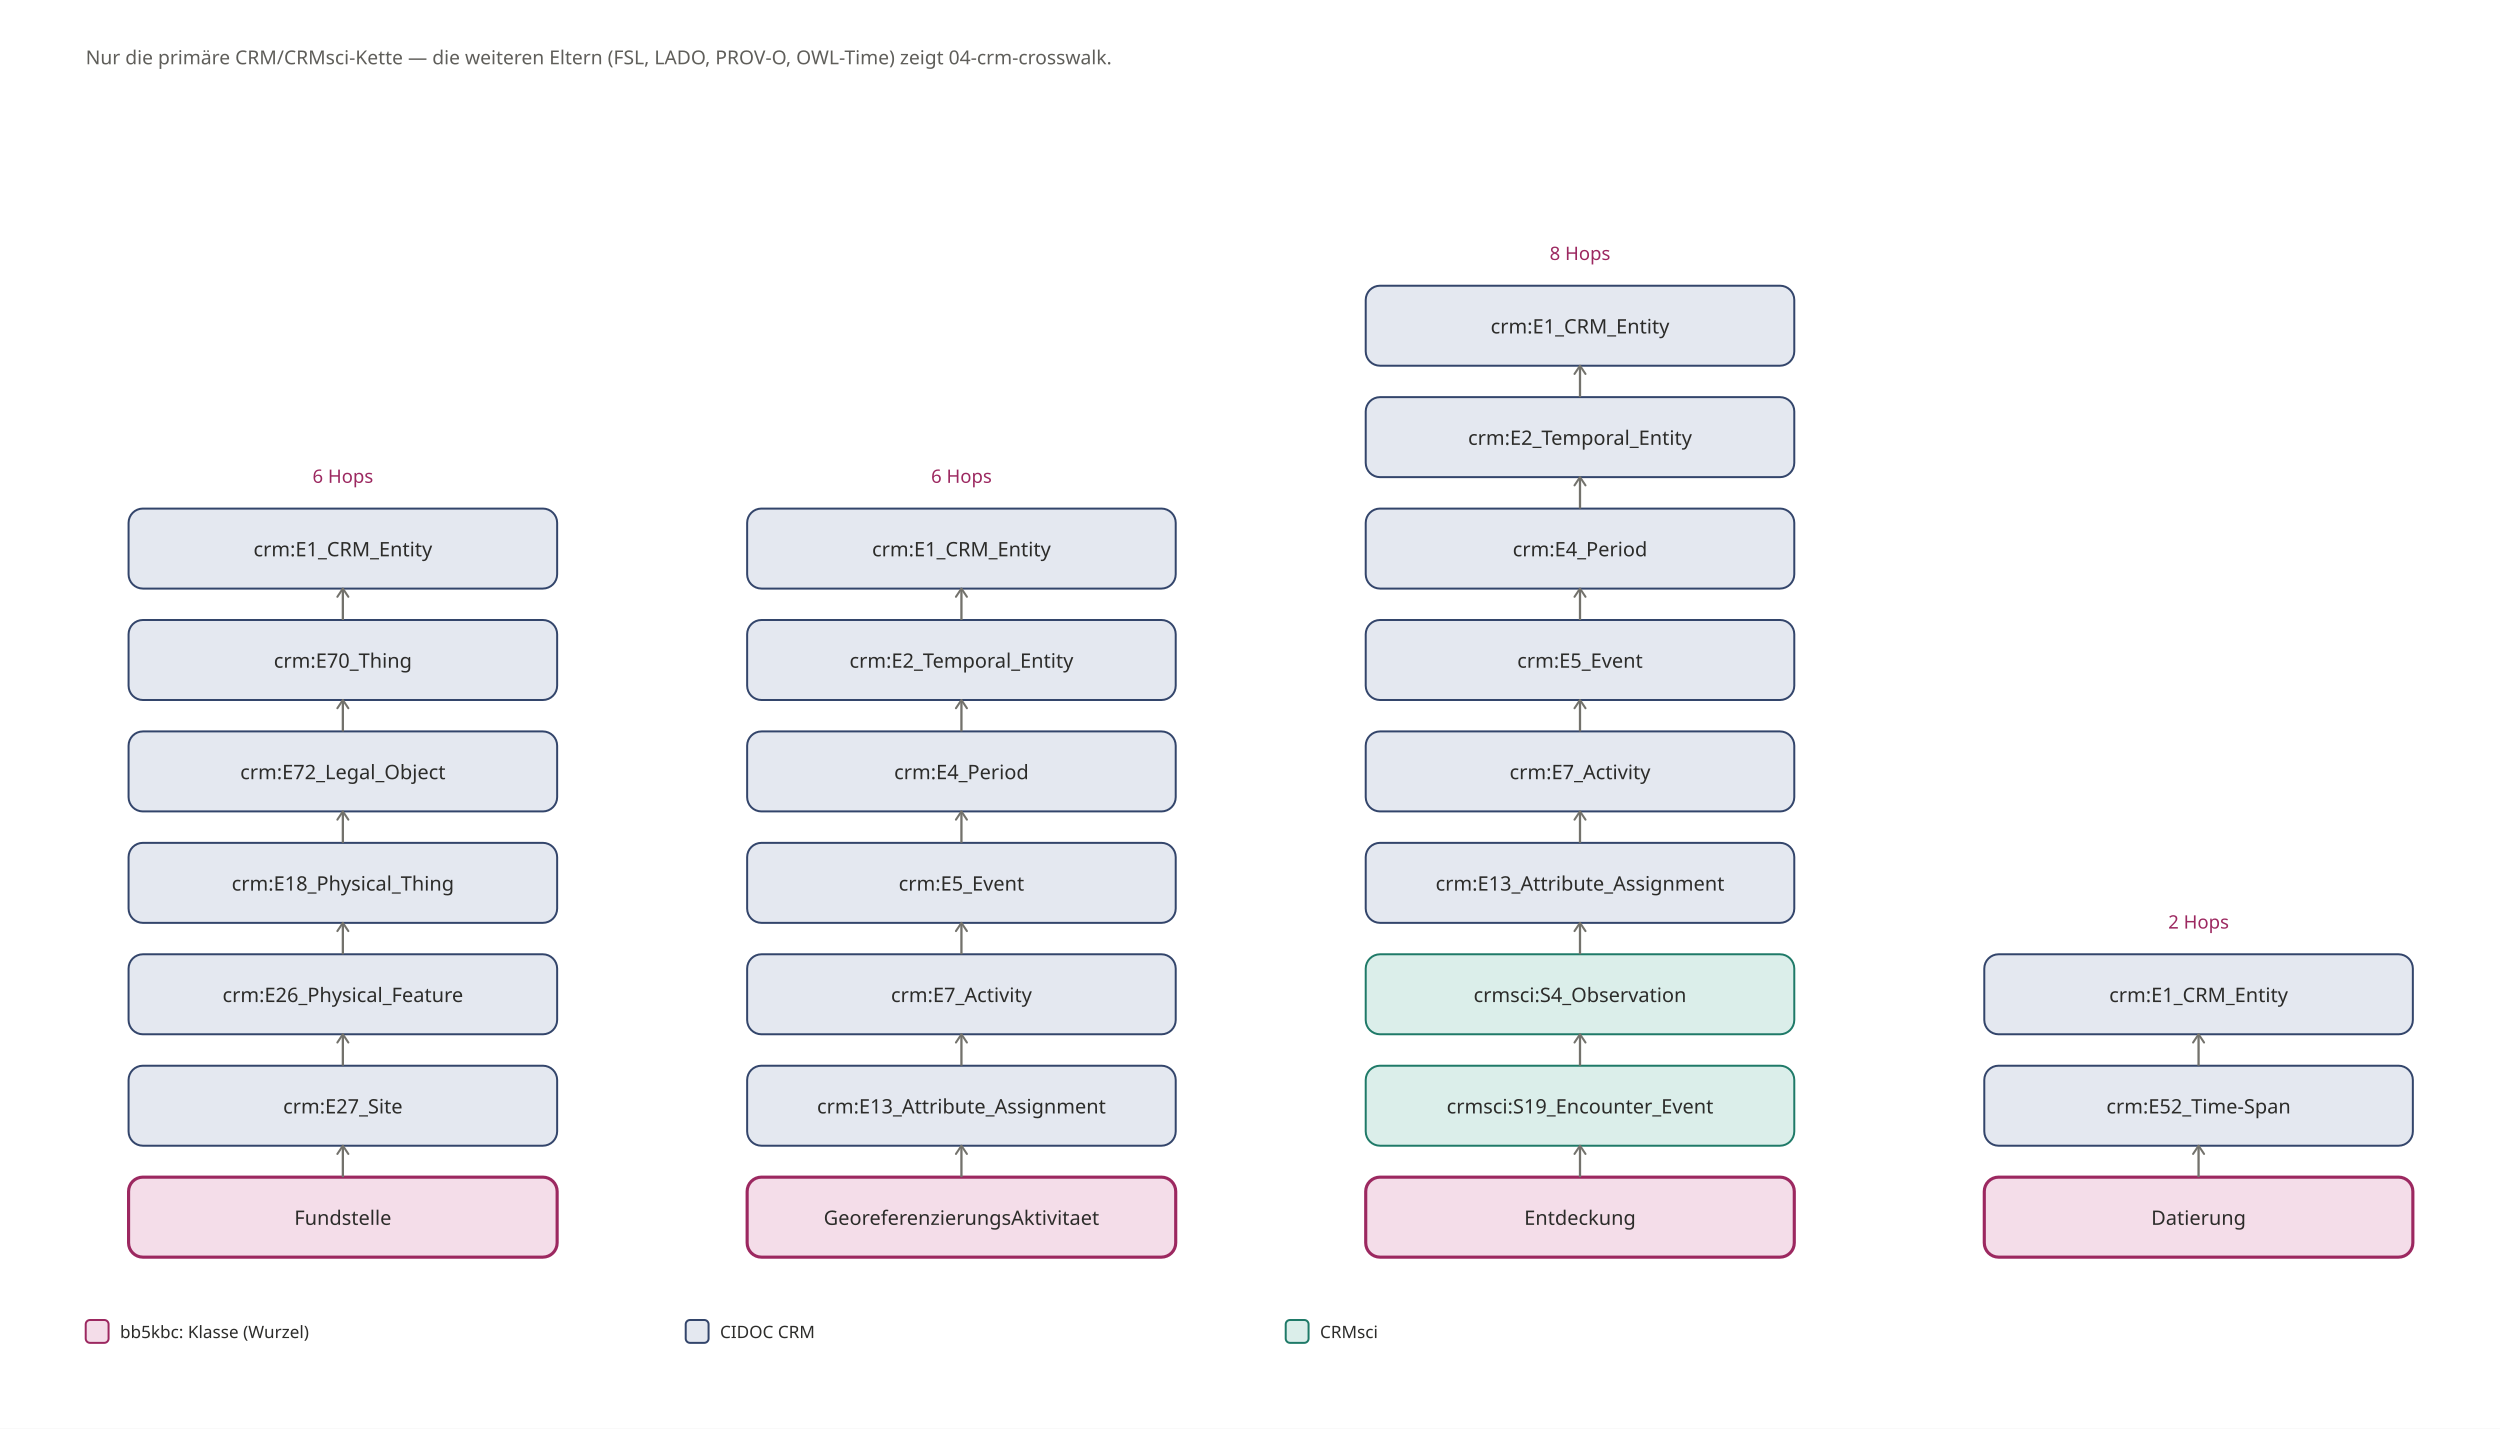
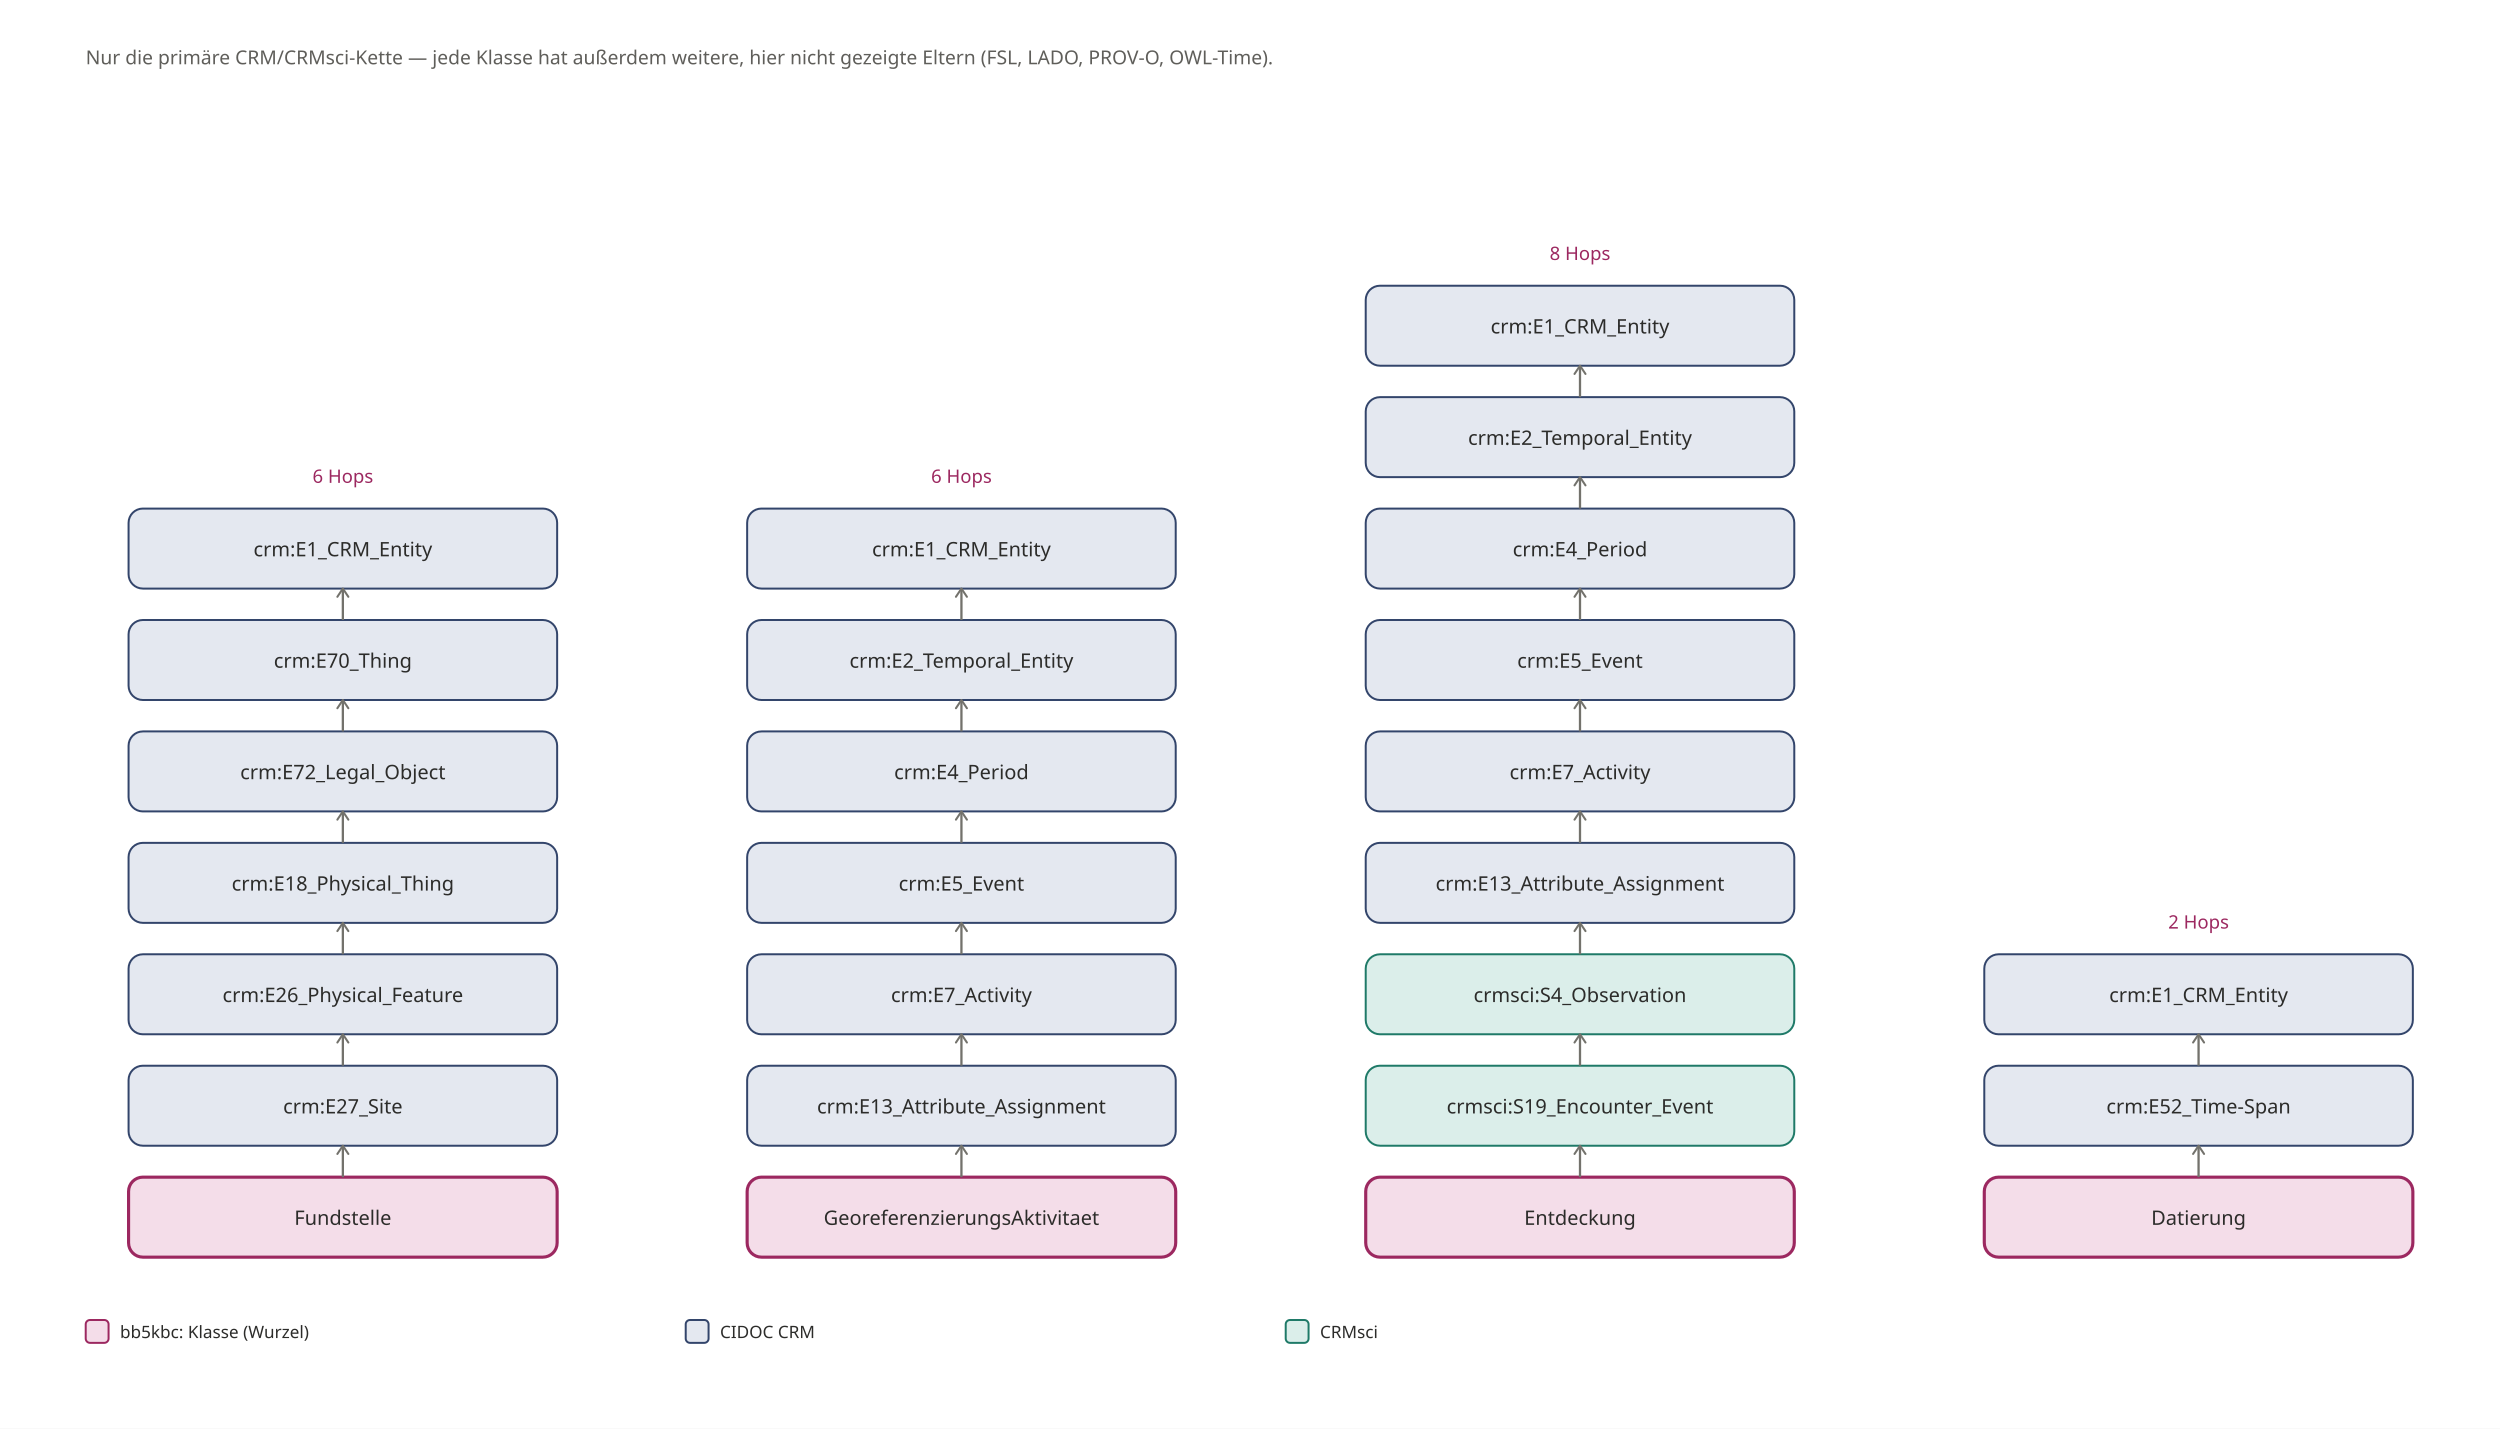
<svg xmlns="http://www.w3.org/2000/svg" width="1750" height="1000" viewBox="0 0 1750 1000" role="img">
  <rect x="0" y="0" width="1750" height="1000" fill="#ffffff" />
  <defs>
    <marker id="arrow" viewBox="0 0 10 10" refX="8" refY="5" markerWidth="6" markerHeight="6" orient="auto-start-reverse">
      <path d="M2 1L8 5L2 9" fill="none" stroke="#73726c" stroke-width="1.5" stroke-linecap="round" stroke-linejoin="round" />
    </marker>
    <marker id="arrow-uncertain" viewBox="0 0 10 10" refX="8" refY="5" markerWidth="6" markerHeight="6" orient="auto-start-reverse">
      <path d="M2 1L8 5L2 9" fill="none" stroke="#a03030" stroke-width="1.5" stroke-linecap="round" stroke-linejoin="round" />
    </marker>
  </defs>
-   <text x="60" y="45" font-family="Fira Sans" font-size="13.5" fill="#5f5e5a">Nur die primäre CRM/CRMsci-Kette — die weiteren Eltern (FSL, LADO, PROV-O, OWL-Time) zeigt 04-crm-crosswalk.</text>
+   <text x="60" y="45" font-family="Fira Sans" font-size="13.5" fill="#5f5e5a">Nur die primäre CRM/CRMsci-Kette — jede Klasse hat außerdem weitere, hier nicht gezeigte Eltern (FSL, LADO, PROV-O, OWL-Time).</text>
  <rect x="90.0" y="824.0" width="300.0" height="56.0" rx="10" fill="#f4dde9" stroke="#9c2860" stroke-width="2.2" />
  <text x="240.0" y="852.0" text-anchor="middle" dominant-baseline="central" font-family="Fira Sans" font-weight="500" font-size="14.0" fill="#2c2c2a">Fundstelle</text>
  <rect x="90.0" y="746.0" width="300.0" height="56.0" rx="10" fill="#e4e8f0" stroke="#33456b" stroke-width="1.4" />
  <text x="240.0" y="774.0" text-anchor="middle" dominant-baseline="central" font-family="Fira Sans" font-weight="500" font-size="14.0" fill="#2c2c2a">crm:E27_Site</text>
  <line x1="240.0" y1="824.0" x2="240.0" y2="802.0" stroke="#73726c" stroke-width="1.6" marker-end="url(#arrow)" />
  <rect x="90.0" y="668.0" width="300.0" height="56.0" rx="10" fill="#e4e8f0" stroke="#33456b" stroke-width="1.4" />
  <text x="240.0" y="696.0" text-anchor="middle" dominant-baseline="central" font-family="Fira Sans" font-weight="500" font-size="14.0" fill="#2c2c2a">crm:E26_Physical_Feature</text>
  <line x1="240.0" y1="746.0" x2="240.0" y2="724.0" stroke="#73726c" stroke-width="1.6" marker-end="url(#arrow)" />
  <rect x="90.0" y="590.0" width="300.0" height="56.0" rx="10" fill="#e4e8f0" stroke="#33456b" stroke-width="1.4" />
  <text x="240.0" y="618.0" text-anchor="middle" dominant-baseline="central" font-family="Fira Sans" font-weight="500" font-size="14.0" fill="#2c2c2a">crm:E18_Physical_Thing</text>
  <line x1="240.0" y1="668.0" x2="240.0" y2="646.0" stroke="#73726c" stroke-width="1.6" marker-end="url(#arrow)" />
  <rect x="90.0" y="512.0" width="300.0" height="56.0" rx="10" fill="#e4e8f0" stroke="#33456b" stroke-width="1.4" />
  <text x="240.0" y="540.0" text-anchor="middle" dominant-baseline="central" font-family="Fira Sans" font-weight="500" font-size="14.0" fill="#2c2c2a">crm:E72_Legal_Object</text>
  <line x1="240.0" y1="590.0" x2="240.0" y2="568.0" stroke="#73726c" stroke-width="1.6" marker-end="url(#arrow)" />
  <rect x="90.0" y="434.0" width="300.0" height="56.0" rx="10" fill="#e4e8f0" stroke="#33456b" stroke-width="1.4" />
  <text x="240.0" y="462.0" text-anchor="middle" dominant-baseline="central" font-family="Fira Sans" font-weight="500" font-size="14.0" fill="#2c2c2a">crm:E70_Thing</text>
  <line x1="240.0" y1="512.0" x2="240.0" y2="490.0" stroke="#73726c" stroke-width="1.6" marker-end="url(#arrow)" />
  <rect x="90.0" y="356.0" width="300.0" height="56.0" rx="10" fill="#e4e8f0" stroke="#33456b" stroke-width="1.4" />
  <text x="240.0" y="384.0" text-anchor="middle" dominant-baseline="central" font-family="Fira Sans" font-weight="500" font-size="14.0" fill="#2c2c2a">crm:E1_CRM_Entity</text>
  <line x1="240.0" y1="434.0" x2="240.0" y2="412.0" stroke="#73726c" stroke-width="1.6" marker-end="url(#arrow)" />
  <rect x="523.0" y="824.0" width="300.0" height="56.0" rx="10" fill="#f4dde9" stroke="#9c2860" stroke-width="2.2" />
  <text x="673.0" y="852.0" text-anchor="middle" dominant-baseline="central" font-family="Fira Sans" font-weight="500" font-size="14.0" fill="#2c2c2a">GeoreferenzierungsAktivitaet</text>
  <rect x="523.0" y="746.0" width="300.0" height="56.0" rx="10" fill="#e4e8f0" stroke="#33456b" stroke-width="1.4" />
  <text x="673.0" y="774.0" text-anchor="middle" dominant-baseline="central" font-family="Fira Sans" font-weight="500" font-size="14.0" fill="#2c2c2a">crm:E13_Attribute_Assignment</text>
  <line x1="673.0" y1="824.0" x2="673.0" y2="802.0" stroke="#73726c" stroke-width="1.6" marker-end="url(#arrow)" />
  <rect x="523.0" y="668.0" width="300.0" height="56.0" rx="10" fill="#e4e8f0" stroke="#33456b" stroke-width="1.4" />
  <text x="673.0" y="696.0" text-anchor="middle" dominant-baseline="central" font-family="Fira Sans" font-weight="500" font-size="14.0" fill="#2c2c2a">crm:E7_Activity</text>
  <line x1="673.0" y1="746.0" x2="673.0" y2="724.0" stroke="#73726c" stroke-width="1.6" marker-end="url(#arrow)" />
  <rect x="523.0" y="590.0" width="300.0" height="56.0" rx="10" fill="#e4e8f0" stroke="#33456b" stroke-width="1.4" />
  <text x="673.0" y="618.0" text-anchor="middle" dominant-baseline="central" font-family="Fira Sans" font-weight="500" font-size="14.0" fill="#2c2c2a">crm:E5_Event</text>
  <line x1="673.0" y1="668.0" x2="673.0" y2="646.0" stroke="#73726c" stroke-width="1.6" marker-end="url(#arrow)" />
  <rect x="523.0" y="512.0" width="300.0" height="56.0" rx="10" fill="#e4e8f0" stroke="#33456b" stroke-width="1.4" />
  <text x="673.0" y="540.0" text-anchor="middle" dominant-baseline="central" font-family="Fira Sans" font-weight="500" font-size="14.0" fill="#2c2c2a">crm:E4_Period</text>
  <line x1="673.0" y1="590.0" x2="673.0" y2="568.0" stroke="#73726c" stroke-width="1.6" marker-end="url(#arrow)" />
  <rect x="523.0" y="434.0" width="300.0" height="56.0" rx="10" fill="#e4e8f0" stroke="#33456b" stroke-width="1.4" />
  <text x="673.0" y="462.0" text-anchor="middle" dominant-baseline="central" font-family="Fira Sans" font-weight="500" font-size="14.0" fill="#2c2c2a">crm:E2_Temporal_Entity</text>
  <line x1="673.0" y1="512.0" x2="673.0" y2="490.0" stroke="#73726c" stroke-width="1.6" marker-end="url(#arrow)" />
  <rect x="523.0" y="356.0" width="300.0" height="56.0" rx="10" fill="#e4e8f0" stroke="#33456b" stroke-width="1.4" />
  <text x="673.0" y="384.0" text-anchor="middle" dominant-baseline="central" font-family="Fira Sans" font-weight="500" font-size="14.0" fill="#2c2c2a">crm:E1_CRM_Entity</text>
  <line x1="673.0" y1="434.0" x2="673.0" y2="412.0" stroke="#73726c" stroke-width="1.6" marker-end="url(#arrow)" />
  <rect x="956.0" y="824.0" width="300.0" height="56.0" rx="10" fill="#f4dde9" stroke="#9c2860" stroke-width="2.2" />
  <text x="1106.0" y="852.0" text-anchor="middle" dominant-baseline="central" font-family="Fira Sans" font-weight="500" font-size="14.0" fill="#2c2c2a">Entdeckung</text>
  <rect x="956.0" y="746.0" width="300.0" height="56.0" rx="10" fill="#dbeeea" stroke="#1f7a68" stroke-width="1.4" />
  <text x="1106.0" y="774.0" text-anchor="middle" dominant-baseline="central" font-family="Fira Sans" font-weight="500" font-size="14.0" fill="#2c2c2a">crmsci:S19_Encounter_Event</text>
  <line x1="1106.0" y1="824.0" x2="1106.0" y2="802.0" stroke="#73726c" stroke-width="1.6" marker-end="url(#arrow)" />
  <rect x="956.0" y="668.0" width="300.0" height="56.0" rx="10" fill="#dbeeea" stroke="#1f7a68" stroke-width="1.4" />
  <text x="1106.0" y="696.0" text-anchor="middle" dominant-baseline="central" font-family="Fira Sans" font-weight="500" font-size="14.0" fill="#2c2c2a">crmsci:S4_Observation</text>
  <line x1="1106.0" y1="746.0" x2="1106.0" y2="724.0" stroke="#73726c" stroke-width="1.6" marker-end="url(#arrow)" />
  <rect x="956.0" y="590.0" width="300.0" height="56.0" rx="10" fill="#e4e8f0" stroke="#33456b" stroke-width="1.4" />
  <text x="1106.0" y="618.0" text-anchor="middle" dominant-baseline="central" font-family="Fira Sans" font-weight="500" font-size="14.0" fill="#2c2c2a">crm:E13_Attribute_Assignment</text>
  <line x1="1106.0" y1="668.0" x2="1106.0" y2="646.0" stroke="#73726c" stroke-width="1.6" marker-end="url(#arrow)" />
  <rect x="956.0" y="512.0" width="300.0" height="56.0" rx="10" fill="#e4e8f0" stroke="#33456b" stroke-width="1.4" />
  <text x="1106.0" y="540.0" text-anchor="middle" dominant-baseline="central" font-family="Fira Sans" font-weight="500" font-size="14.0" fill="#2c2c2a">crm:E7_Activity</text>
  <line x1="1106.0" y1="590.0" x2="1106.0" y2="568.0" stroke="#73726c" stroke-width="1.6" marker-end="url(#arrow)" />
  <rect x="956.0" y="434.0" width="300.0" height="56.0" rx="10" fill="#e4e8f0" stroke="#33456b" stroke-width="1.4" />
  <text x="1106.0" y="462.0" text-anchor="middle" dominant-baseline="central" font-family="Fira Sans" font-weight="500" font-size="14.0" fill="#2c2c2a">crm:E5_Event</text>
  <line x1="1106.0" y1="512.0" x2="1106.0" y2="490.0" stroke="#73726c" stroke-width="1.6" marker-end="url(#arrow)" />
  <rect x="956.0" y="356.0" width="300.0" height="56.0" rx="10" fill="#e4e8f0" stroke="#33456b" stroke-width="1.4" />
  <text x="1106.0" y="384.0" text-anchor="middle" dominant-baseline="central" font-family="Fira Sans" font-weight="500" font-size="14.0" fill="#2c2c2a">crm:E4_Period</text>
  <line x1="1106.0" y1="434.0" x2="1106.0" y2="412.0" stroke="#73726c" stroke-width="1.6" marker-end="url(#arrow)" />
  <rect x="956.0" y="278.0" width="300.0" height="56.0" rx="10" fill="#e4e8f0" stroke="#33456b" stroke-width="1.4" />
  <text x="1106.0" y="306.0" text-anchor="middle" dominant-baseline="central" font-family="Fira Sans" font-weight="500" font-size="14.0" fill="#2c2c2a">crm:E2_Temporal_Entity</text>
  <line x1="1106.0" y1="356.0" x2="1106.0" y2="334.0" stroke="#73726c" stroke-width="1.6" marker-end="url(#arrow)" />
  <rect x="956.0" y="200.0" width="300.0" height="56.0" rx="10" fill="#e4e8f0" stroke="#33456b" stroke-width="1.4" />
  <text x="1106.0" y="228.0" text-anchor="middle" dominant-baseline="central" font-family="Fira Sans" font-weight="500" font-size="14.0" fill="#2c2c2a">crm:E1_CRM_Entity</text>
  <line x1="1106.0" y1="278.0" x2="1106.0" y2="256.0" stroke="#73726c" stroke-width="1.6" marker-end="url(#arrow)" />
  <rect x="1389.0" y="824.0" width="300.0" height="56.0" rx="10" fill="#f4dde9" stroke="#9c2860" stroke-width="2.2" />
  <text x="1539.0" y="852.0" text-anchor="middle" dominant-baseline="central" font-family="Fira Sans" font-weight="500" font-size="14.0" fill="#2c2c2a">Datierung</text>
  <rect x="1389.0" y="746.0" width="300.0" height="56.0" rx="10" fill="#e4e8f0" stroke="#33456b" stroke-width="1.4" />
  <text x="1539.0" y="774.0" text-anchor="middle" dominant-baseline="central" font-family="Fira Sans" font-weight="500" font-size="14.0" fill="#2c2c2a">crm:E52_Time-Span</text>
  <line x1="1539.0" y1="824.0" x2="1539.0" y2="802.0" stroke="#73726c" stroke-width="1.6" marker-end="url(#arrow)" />
  <rect x="1389.0" y="668.0" width="300.0" height="56.0" rx="10" fill="#e4e8f0" stroke="#33456b" stroke-width="1.4" />
  <text x="1539.0" y="696.0" text-anchor="middle" dominant-baseline="central" font-family="Fira Sans" font-weight="500" font-size="14.0" fill="#2c2c2a">crm:E1_CRM_Entity</text>
  <line x1="1539.0" y1="746.0" x2="1539.0" y2="724.0" stroke="#73726c" stroke-width="1.6" marker-end="url(#arrow)" />
  <text x="240.0" y="338.0" text-anchor="middle" font-family="Fira Sans" font-weight="500" font-size="13" fill="#9c2860">6 Hops</text>
  <text x="673.0" y="338.0" text-anchor="middle" font-family="Fira Sans" font-weight="500" font-size="13" fill="#9c2860">6 Hops</text>
  <text x="1106.0" y="182.0" text-anchor="middle" font-family="Fira Sans" font-weight="500" font-size="13" fill="#9c2860">8 Hops</text>
  <text x="1539.0" y="650.0" text-anchor="middle" font-family="Fira Sans" font-weight="500" font-size="13" fill="#9c2860">2 Hops</text>
  <rect x="60.0" y="924.0" width="16" height="16" rx="3" fill="#f4dde9" stroke="#9c2860" stroke-width="1.4" />
  <text x="84.0" y="932.0" dominant-baseline="central" font-family="Fira Sans" font-size="12" fill="#2c2c2a">bb5kbc: Klasse (Wurzel)</text>
  <rect x="480.0" y="924.0" width="16" height="16" rx="3" fill="#e4e8f0" stroke="#33456b" stroke-width="1.4" />
  <text x="504.0" y="932.0" dominant-baseline="central" font-family="Fira Sans" font-size="12" fill="#2c2c2a">CIDOC CRM</text>
  <rect x="900.0" y="924.0" width="16" height="16" rx="3" fill="#dbeeea" stroke="#1f7a68" stroke-width="1.4" />
  <text x="924.0" y="932.0" dominant-baseline="central" font-family="Fira Sans" font-size="12" fill="#2c2c2a">CRMsci</text>
</svg>
